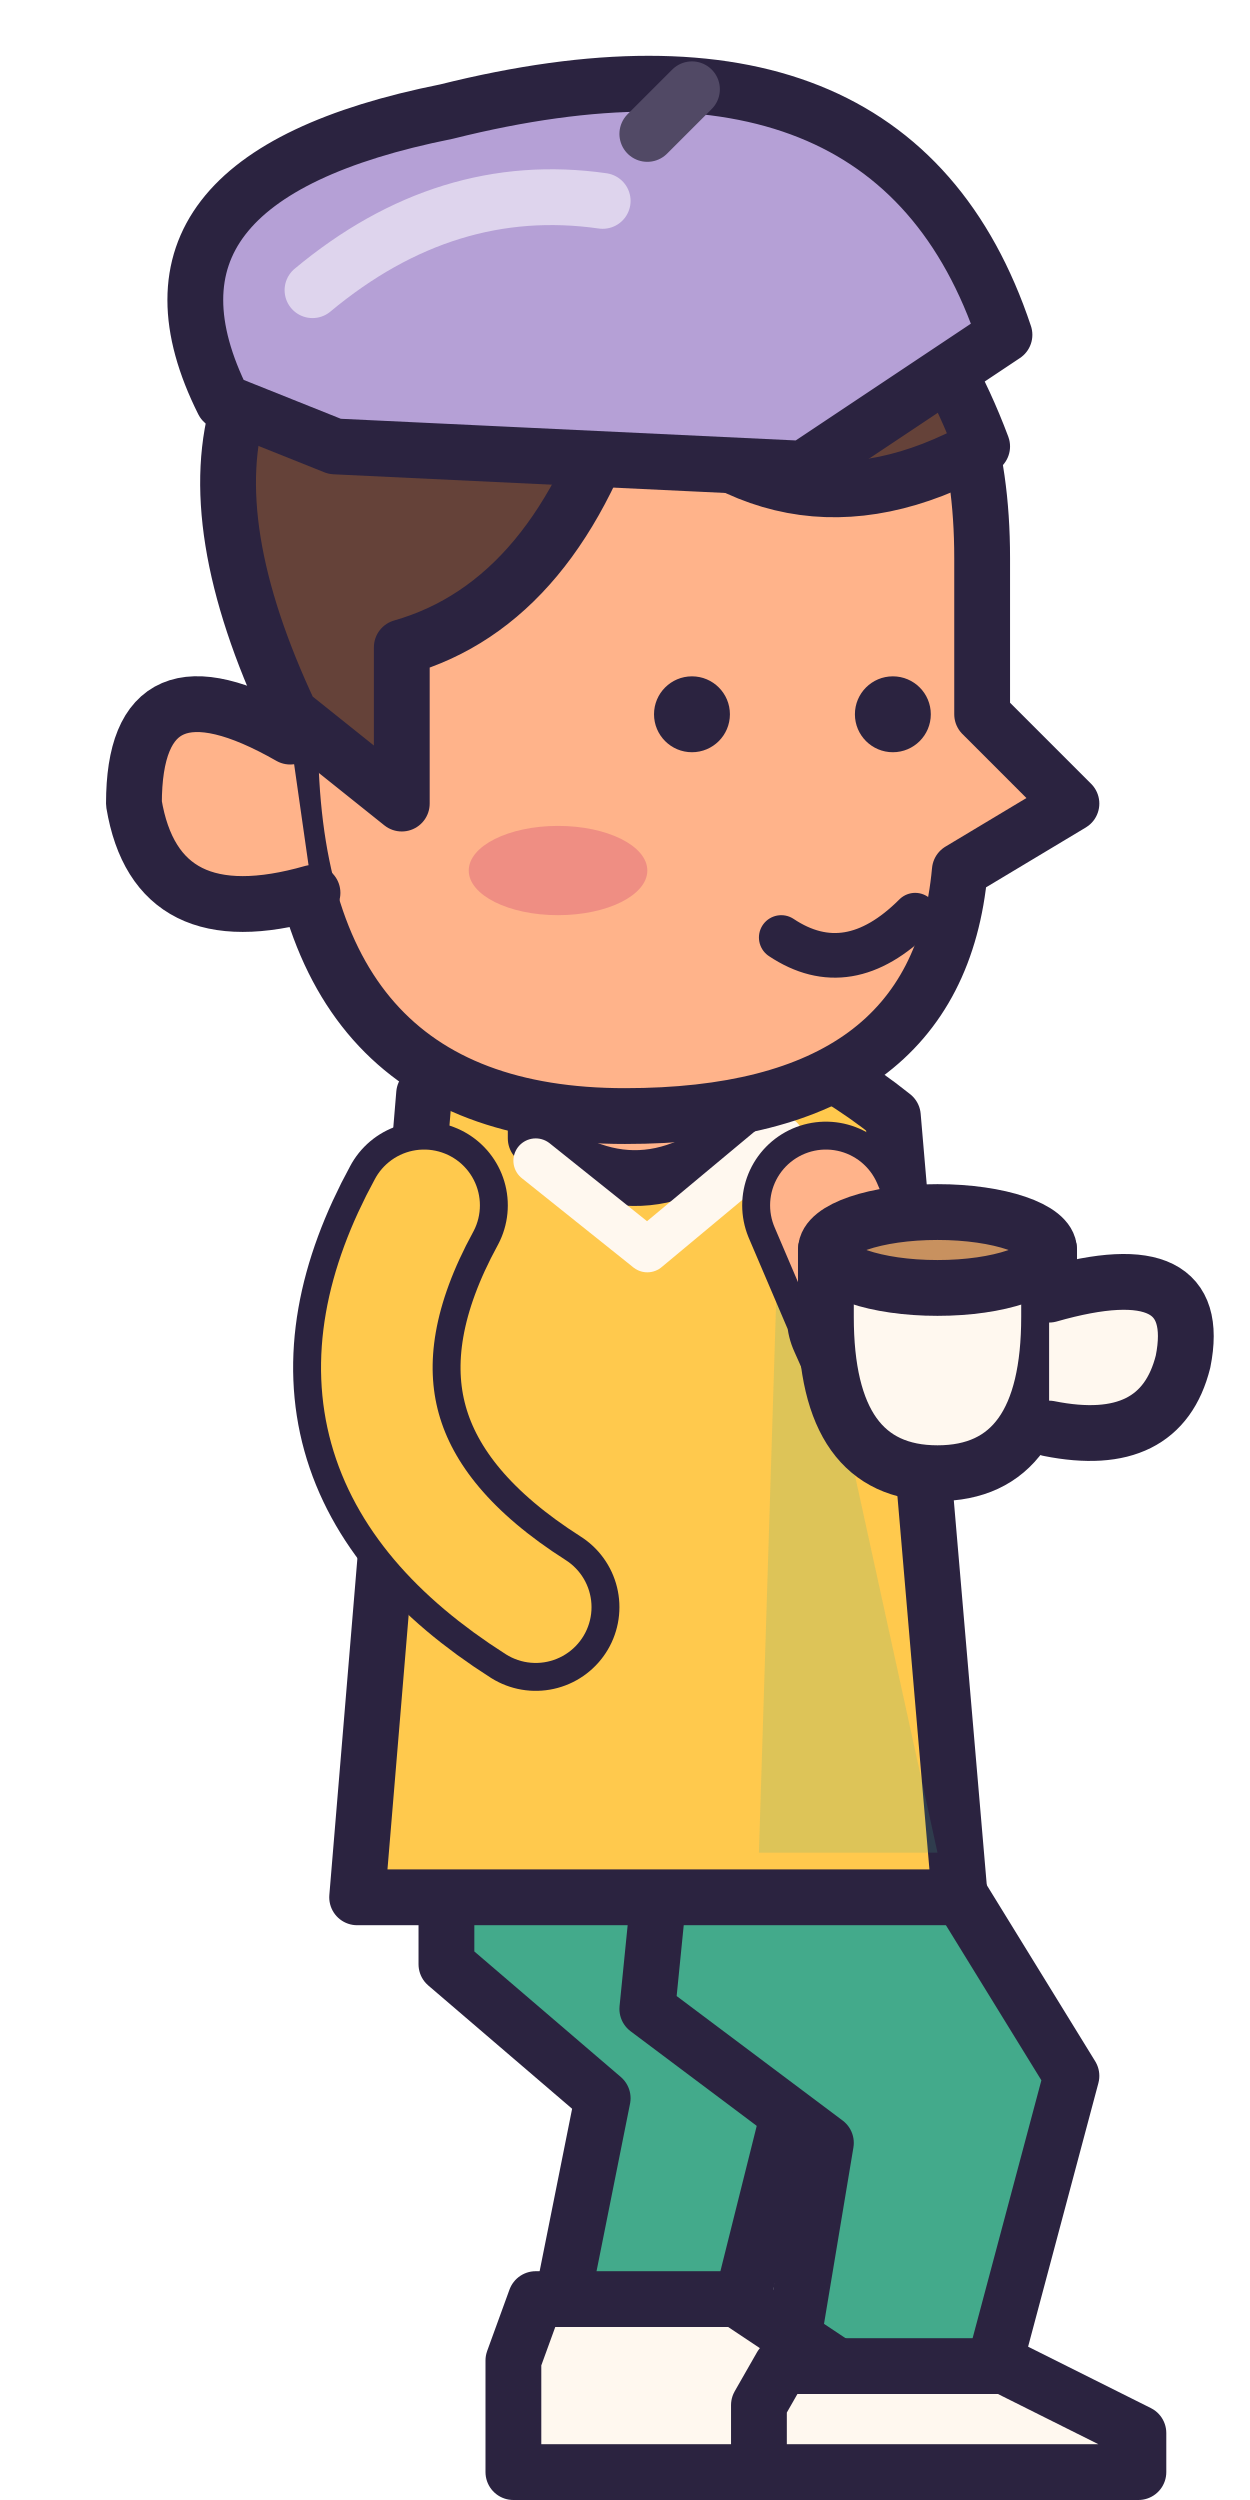
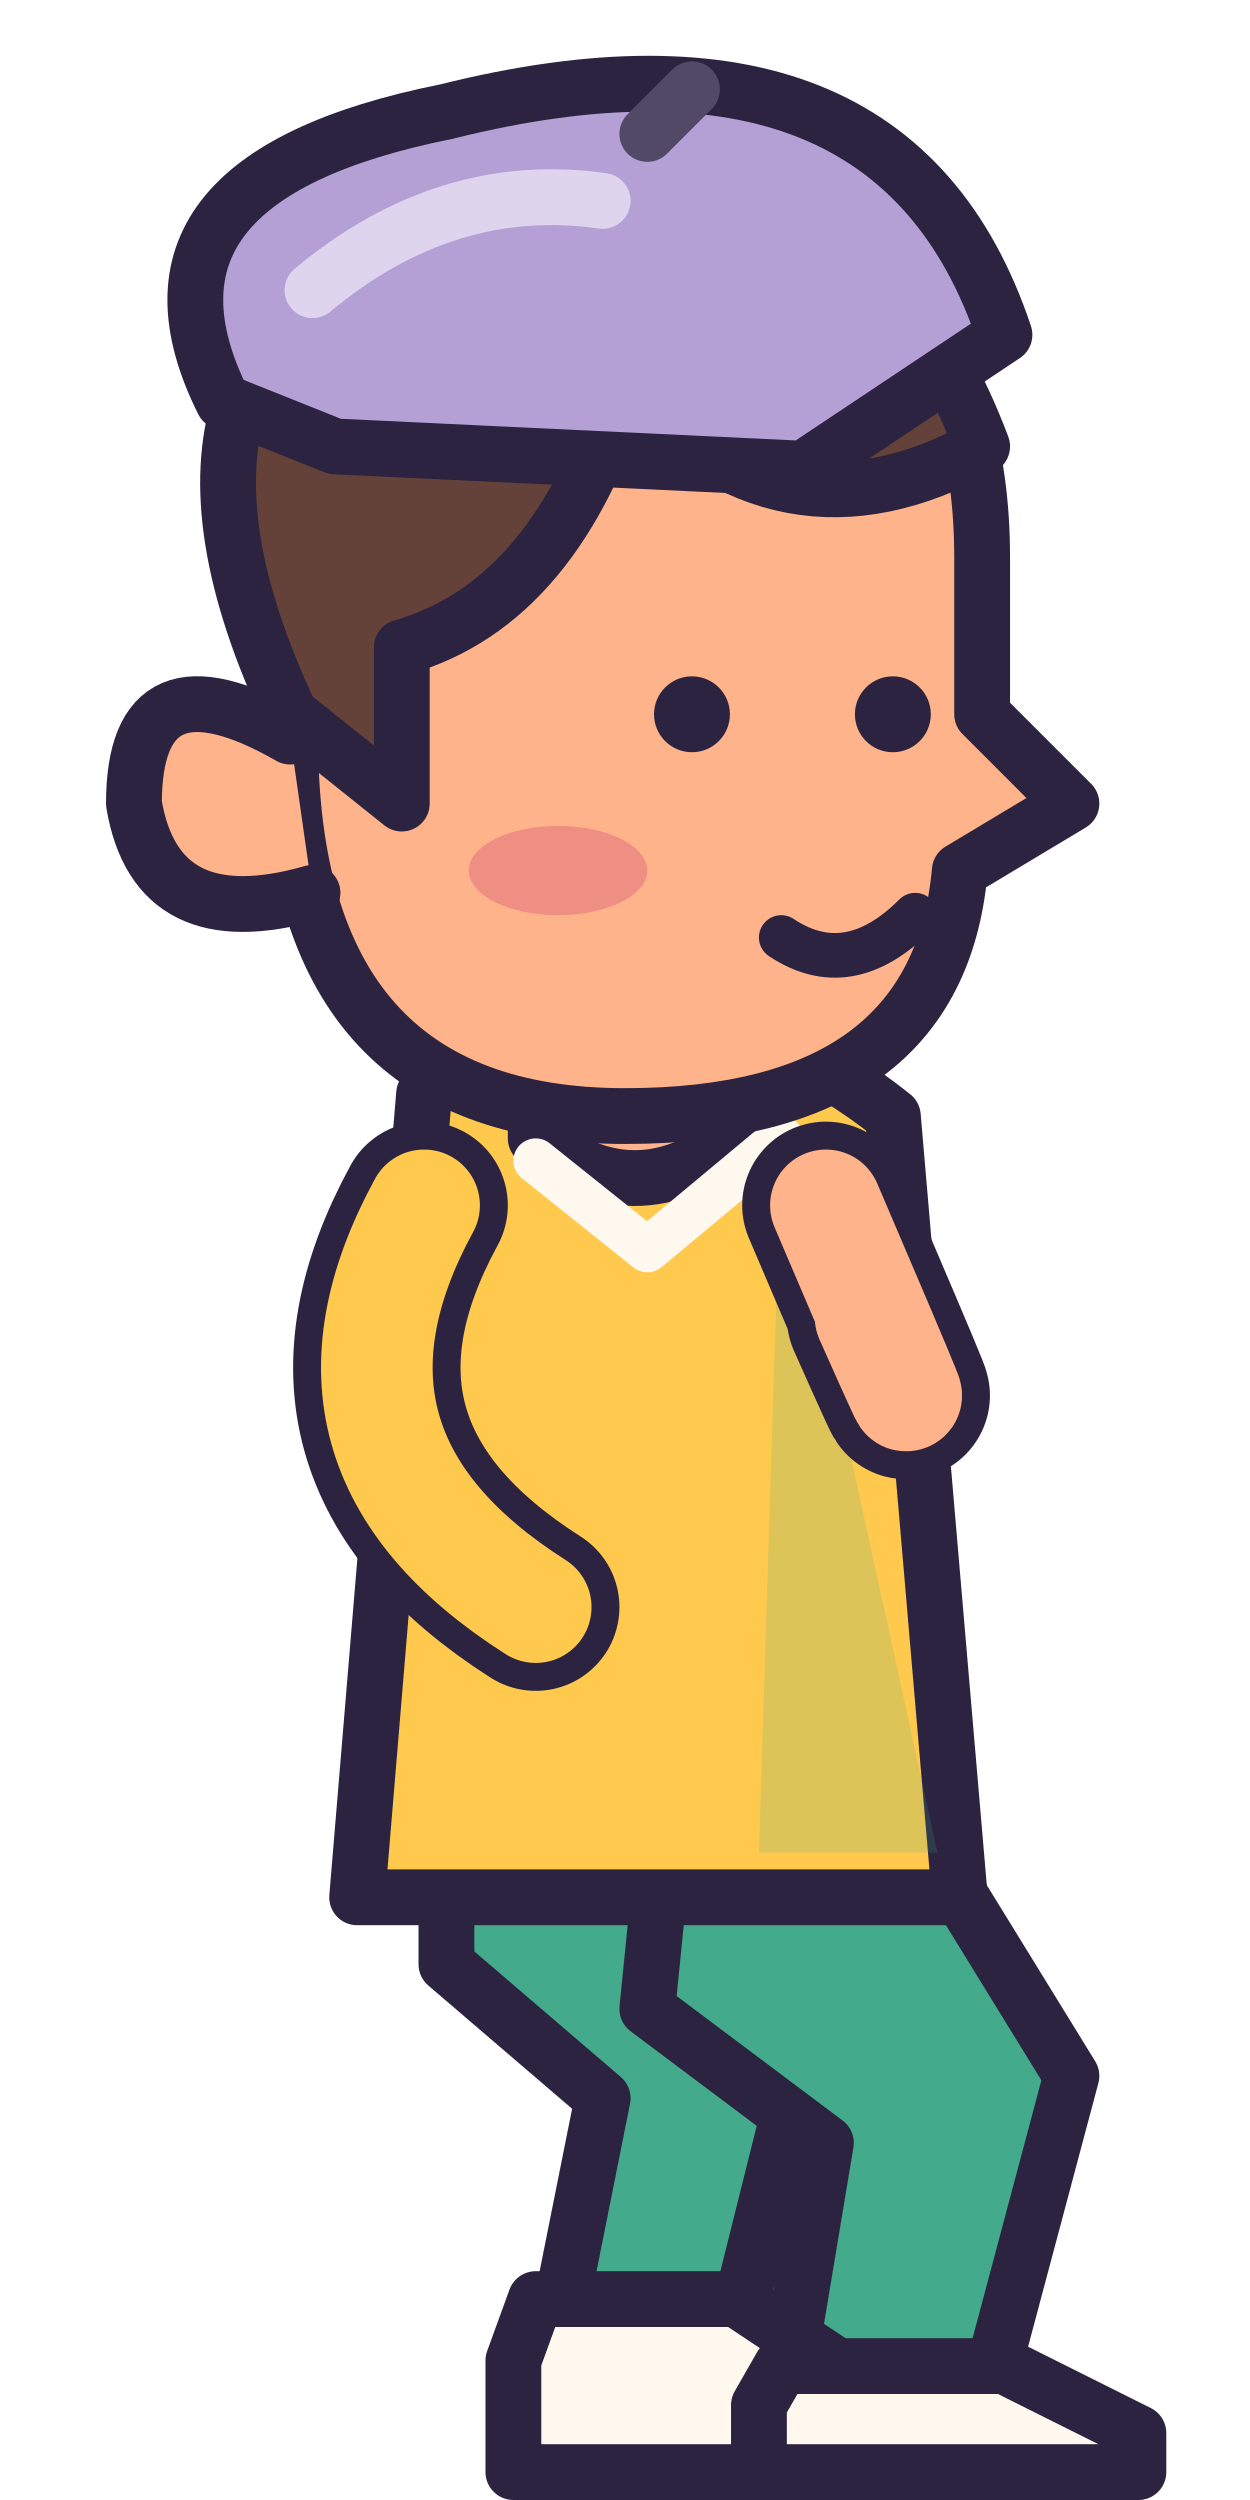
<svg xmlns="http://www.w3.org/2000/svg" width="56" height="112" viewBox="0 0 56 112">
  <g stroke="#2b2340" stroke-width="2.5" stroke-linecap="round" stroke-linejoin="round">
    <path d="M20 80h10l6 12-3 12h-8l2-10-7-6Z" fill="#43aa8b" vector-effect="non-scaling-stroke" />
    <path d="M30 80h10l8 13-4 15h-9l2-12-8-6Z" fill="#43aa8b" vector-effect="non-scaling-stroke" />
    <path d="M24 103h9l6 4v3.75H23v-5Z" fill="#fff8ef" vector-effect="non-scaling-stroke" />
    <path d="M35 106h10l6 3v1.75H34v-3Z" fill="#fff8ef" vector-effect="non-scaling-stroke" />
    <path d="M19 49q11-7 21 1l3 35H16Z" fill="#ffc94d" vector-effect="non-scaling-stroke" />
    <path d="M35 51l7 32h-8Z" fill="#43aa8b" stroke="none" opacity="0.18" vector-effect="non-scaling-stroke" />
    <path d="M24 44v7q5 4 10-1v-7" fill="#ffb38a" vector-effect="non-scaling-stroke" />
    <path d="M24 52l5 4 6-5" fill="none" stroke="#fff8ef" stroke-width="2" vector-effect="non-scaling-stroke" />
    <path d="M19 54Q13 65 24 72" fill="none" stroke="#2b2340" stroke-width="7.5" vector-effect="non-scaling-stroke" />
    <path d="M19 54Q13 65 24 72" fill="none" stroke="#ffc94d" stroke-width="5" vector-effect="non-scaling-stroke" />
    <path d="M37 54Q43 68 39 59" fill="none" stroke="#2b2340" stroke-width="7.5" vector-effect="non-scaling-stroke" />
    <path d="M37 54Q43 68 39 59" fill="none" stroke="#ffb38a" stroke-width="5" vector-effect="non-scaling-stroke" />
    <g transform="translate(0 0) rotate(0 28 35)">
      <path d="M13 23q0-13 16-13 15 0 15 15v7l4 4-5 3q-1 11-15 11-15 0-15-17Z" fill="#ffb38a" vector-effect="non-scaling-stroke" />
      <path d="M13 33q-7-4-7 3 1 6 8 4" fill="#ffb38a" vector-effect="non-scaling-stroke" />
      <path d="M13 32Q5 15 20 10q18-6 24 10-9 5-16-3-3 10-10 12v7Z" fill="#654239" vector-effect="non-scaling-stroke" />
      <path d="M17 18q4-5 12-5" fill="none" stroke="#986c50" stroke-width="2.5" vector-effect="non-scaling-stroke" />
      <circle cx="31" cy="32" r="1.7" fill="#2b2340" stroke="none" vector-effect="non-scaling-stroke" />
      <circle cx="40" cy="32" r="1.7" fill="#2b2340" stroke="none" vector-effect="non-scaling-stroke" />
      <path d="M35 42q3 2 6-1" fill="none" stroke="#2b2340" stroke-width="2" vector-effect="non-scaling-stroke" />
      <ellipse cx="25" cy="39" rx="4" ry="2" fill="#ef8e83" stroke="none" vector-effect="non-scaling-stroke" />
      <g>
        <path d="M10 18q-5-10 10-13 20-5 25 10l-9 6-21-1Z" fill="#b5a0d6" vector-effect="non-scaling-stroke" />
        <path d="M14 13q6-5 13-4" fill="none" stroke="#ded4ed" stroke-width="2.5" vector-effect="non-scaling-stroke" />
        <path d="M29 6l2-2" fill="none" stroke="#514965" stroke-width="2.5" vector-effect="non-scaling-stroke" />
      </g>
    </g>
-     <path d="M37 56h10v3q0 7-5 7t-5-7Z" fill="#fff8ef" vector-effect="non-scaling-stroke" />
-     <path d="M47 58q7-2 6 3-1 4-6 3" fill="#fff8ef" vector-effect="non-scaling-stroke" />
-     <ellipse cx="42" cy="56" rx="5" ry="1.7" fill="#c8915f" vector-effect="non-scaling-stroke" />
  </g>
</svg>
